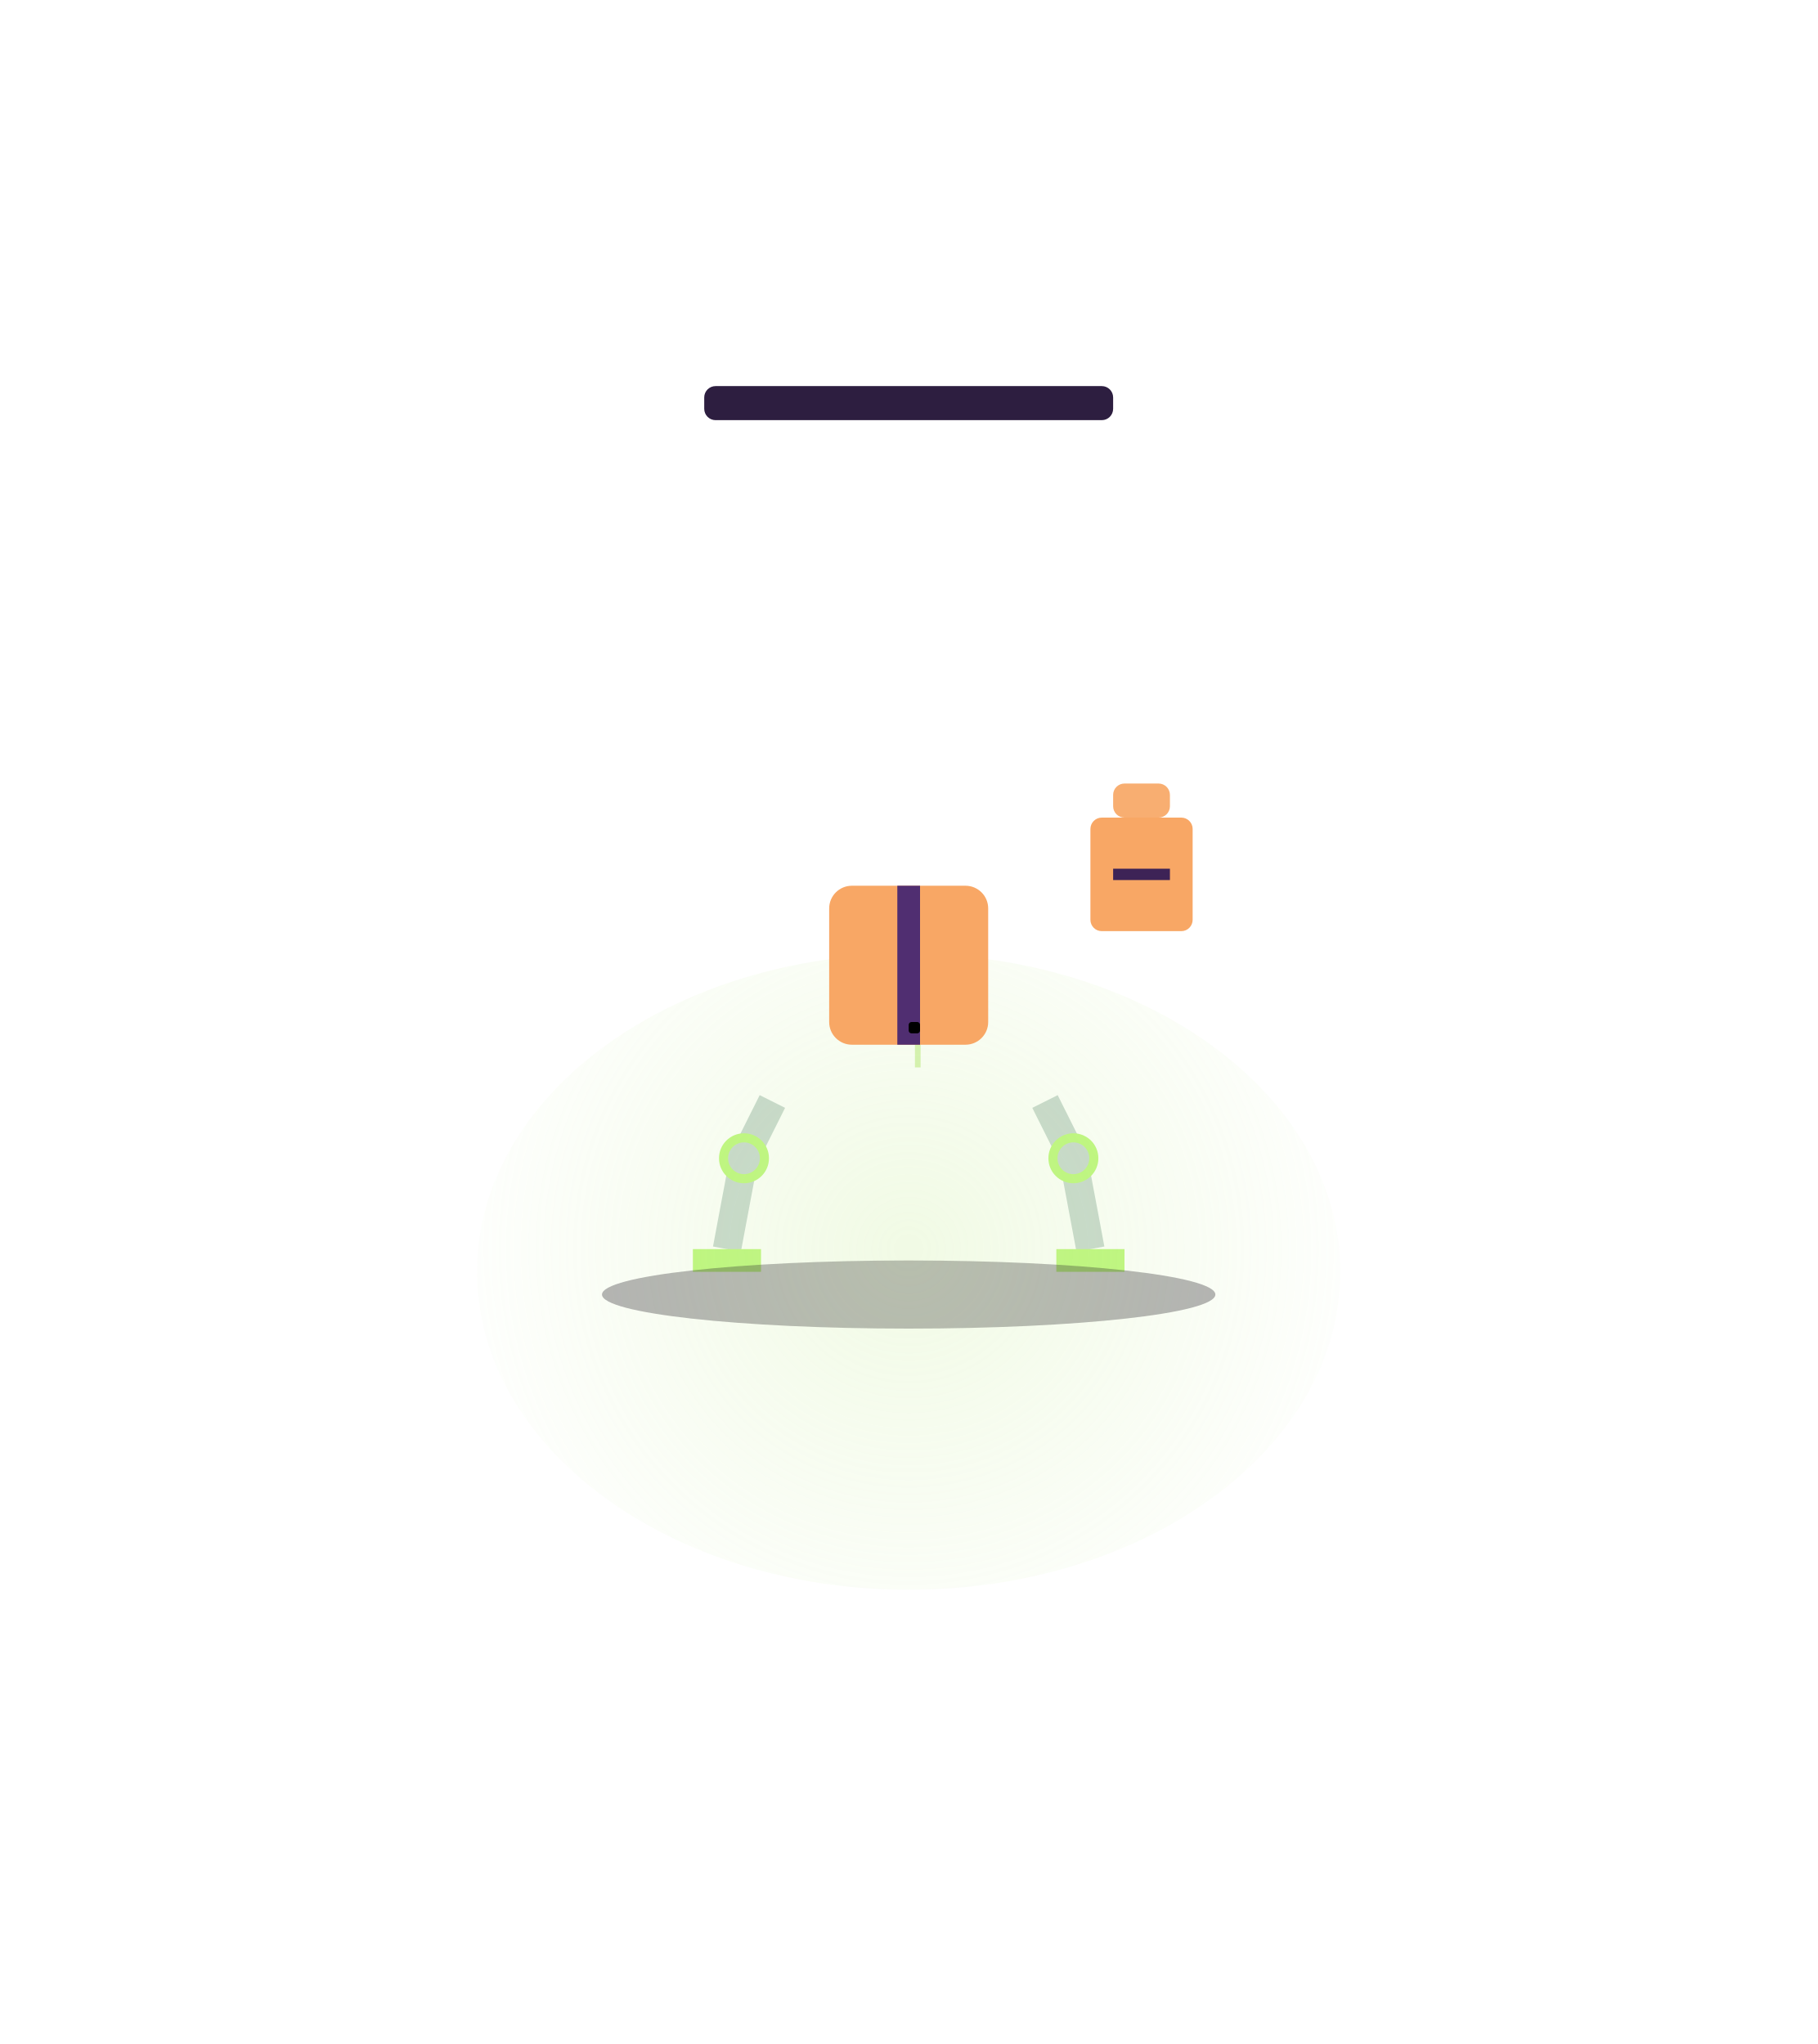
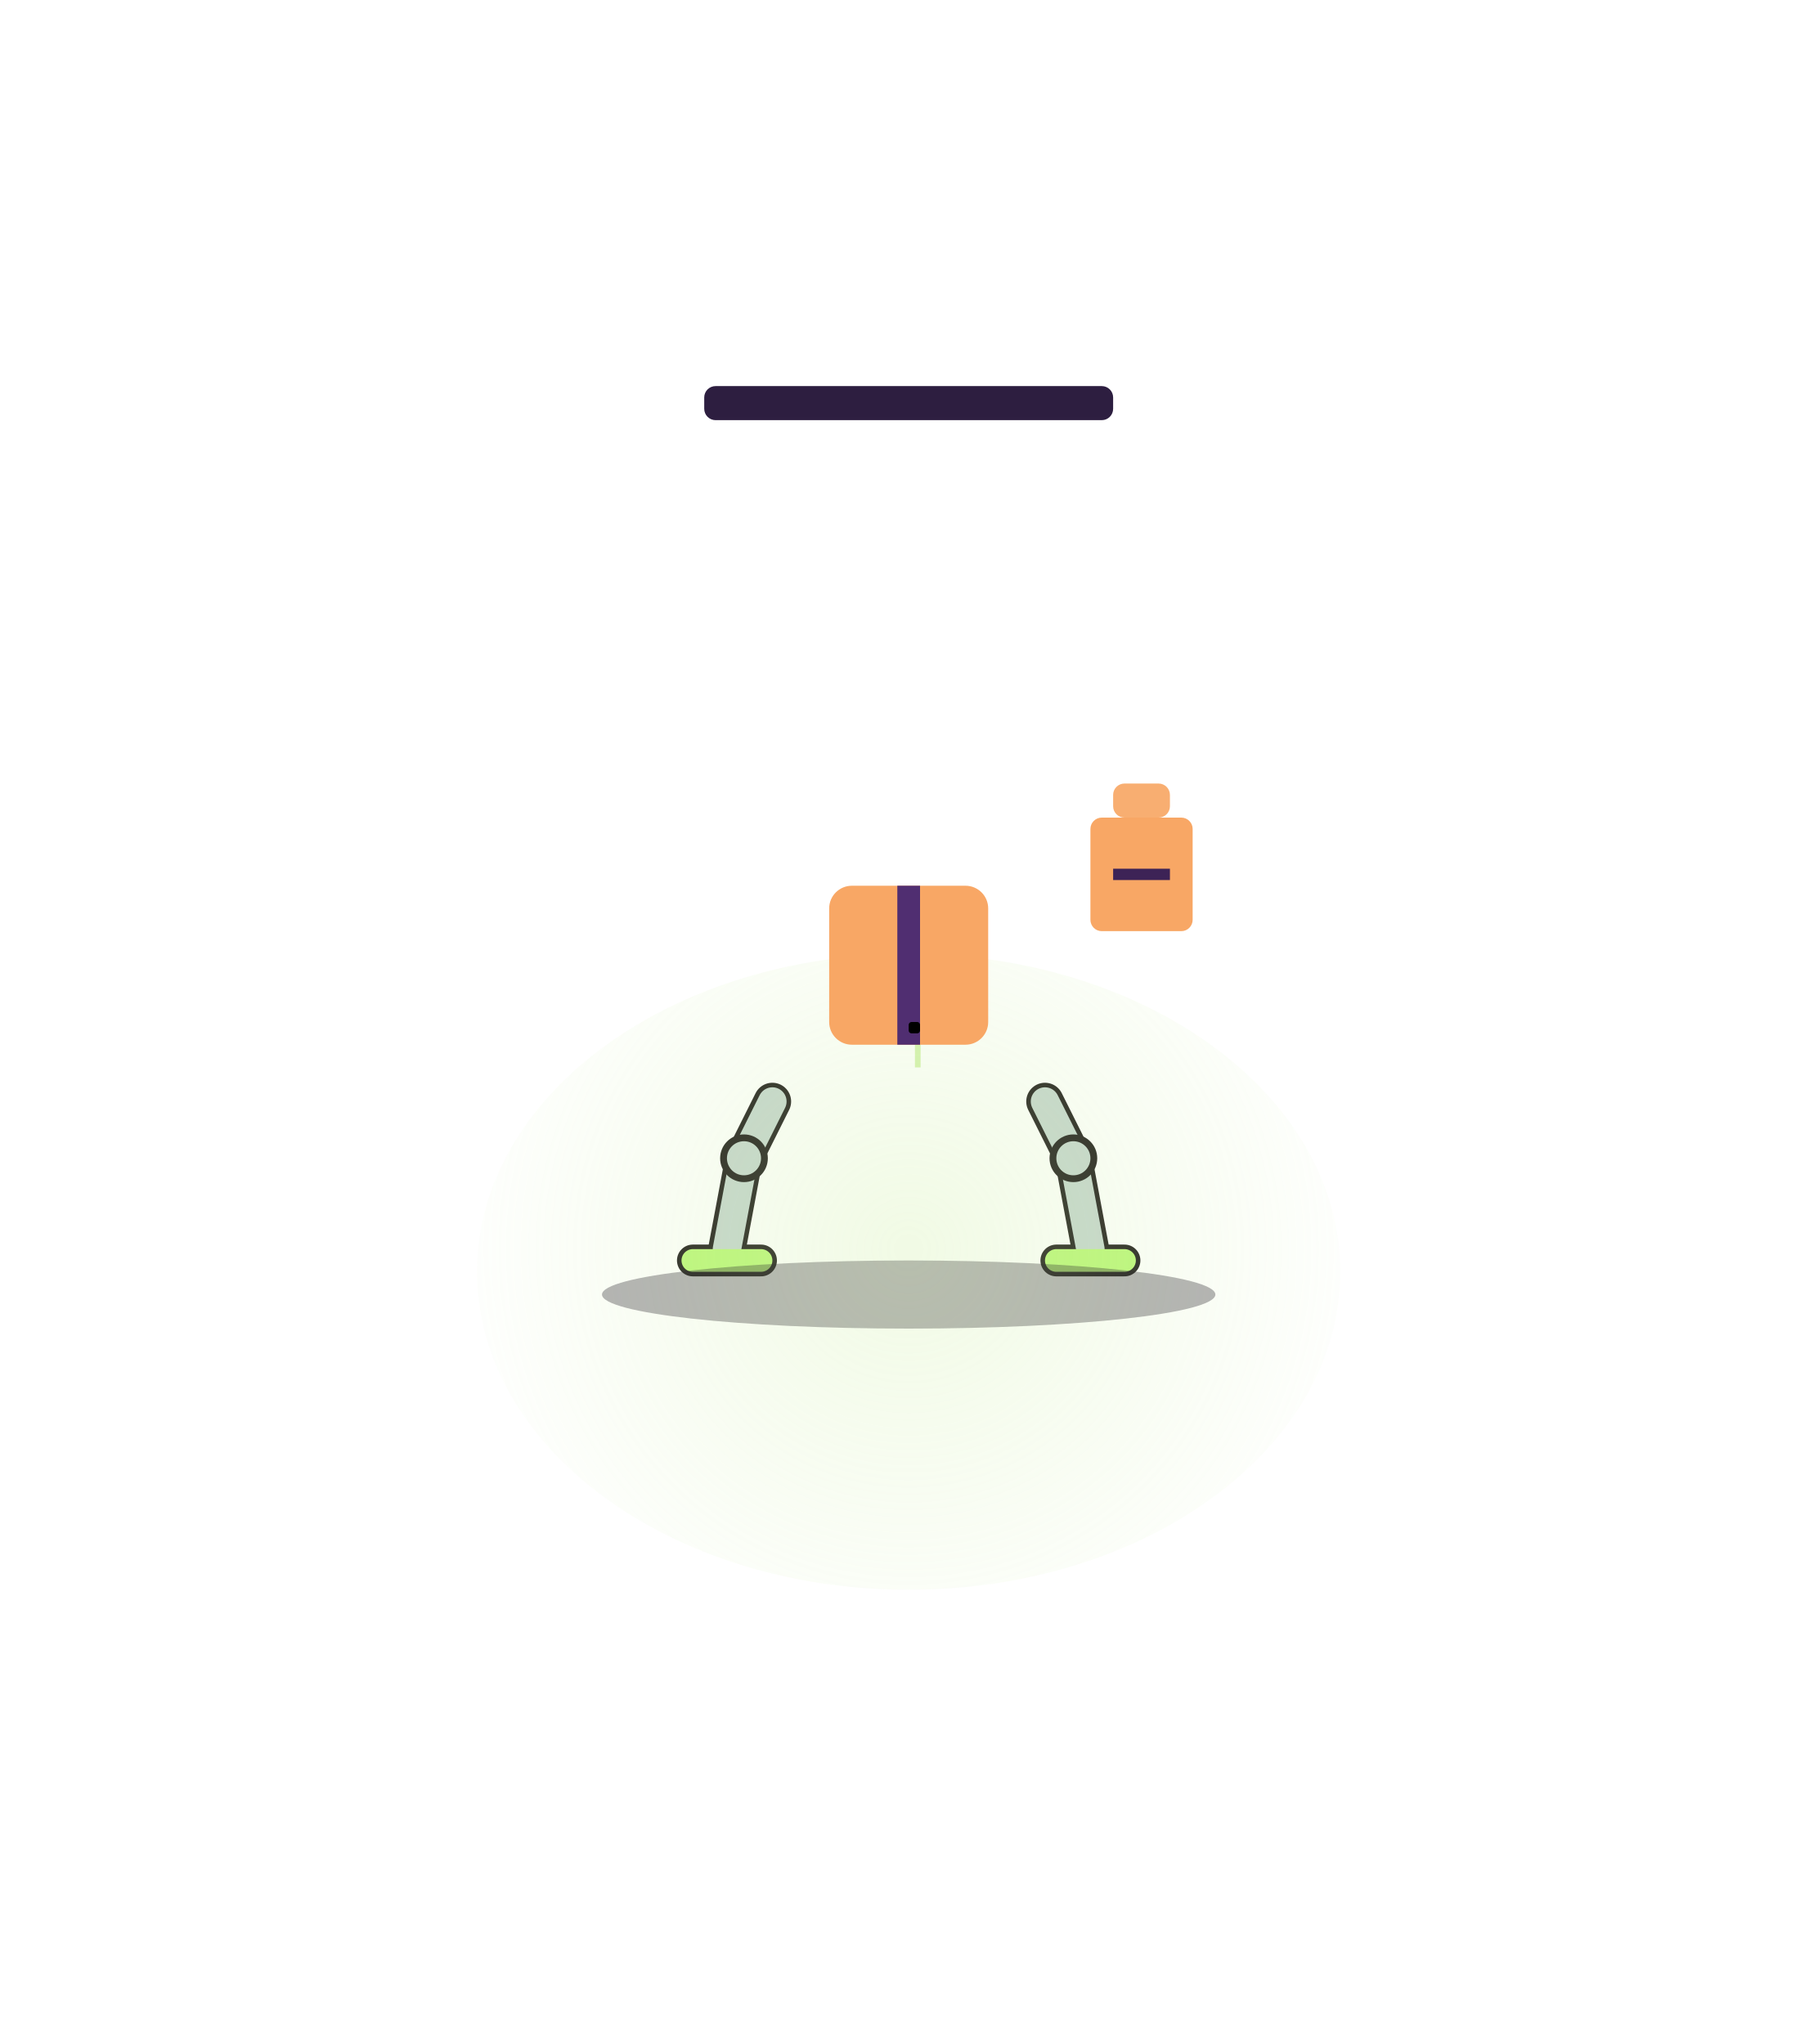
<svg xmlns="http://www.w3.org/2000/svg" viewBox="-80 -90 160 180" overflow="visible">
  <defs>
    <radialGradient id="thrust-glow" gradientUnits="userSpaceOnUse" fx="0" fy="20" cx="0" cy="20" r="43" fr="1">
      <stop offset="0" stop-color="#c8ed9840" />
      <stop offset="1" stop-color="#c8ed9800" />
    </radialGradient>
  </defs>
  <style>
    .zeta-tip[data-negative="true"] { fill: #f9bc8a; }
  </style>
  <g id="star-small">
    <rect width=".9" height=".9" fill="#dcf4be" />
  </g>
  <g id="star-large">
    <rect width="1.8" height="1.8" fill="#dcf4be" />
    <path d="M-3 .8H4 M.8 -3V4" fill="none" stroke="#d6f2b2" stroke-width=".5" />
  </g>
-   <g id="gear" fill="none">
-     <path d="M-12 7L-14.5 12 -16 20 M12 7L14.5 12 16 20" stroke="#c7d6d0" stroke-width="2.5" stroke-linejoin="round" />
-     <circle cx="-14.5" cy="12" r="1.8" fill="#c7d6d0" stroke="#bdf77d" stroke-width=".8" />
-     <circle cx="14.5" cy="12" r="1.8" fill="#c7d6d0" stroke="#bdf77d" stroke-width=".8" />
+   <g id="gear" fill="none" stroke-linecap="round" stroke-linejoin="round">
+     <path d="M-12 7L-14.5 12 -16 20 M12 7L14.5 12 16 20" stroke="#231f20" stroke-width="3.3" />
+     <path d="M-19 21H-13 M13 21H19" stroke="#231f20" stroke-width="2.8" />
+     <path d="M-12 7L-14.5 12 -16 20 M12 7L14.5 12 16 20" stroke="#c7d6d0" stroke-width="2.5" />
+     <circle cx="-14.5" cy="12" r="1.8" fill="#c7d6d0" stroke="#231f20" stroke-width=".6" />
+     <circle cx="14.5" cy="12" r="1.8" fill="#c7d6d0" stroke="#231f20" stroke-width=".6" />
    <path d="M-19 21H-13 M13 21H19" stroke="#bdf77d" stroke-width="2" />
  </g>
  <g id="ship-shadow">
    <ellipse cy="24" rx="27" ry="3" fill="#160e1f55" />
  </g>
  <g id="vertical-thrust">
    <ellipse cy="22" rx="38" ry="28" fill="url(#thrust-glow)" />
    <ellipse data-wave="0" fill="none" stroke="#c8ed98" />
    <ellipse data-wave="1" fill="none" stroke="#f9b47b" />
    <ellipse data-wave="2" fill="none" stroke="#c8ed98" />
    <ellipse data-wave="3" fill="none" stroke="#f9b47b" />
  </g>
  <g id="horizontal-thrust" fill="none" stroke="#c8ed98" stroke-width="1.5">
    <ellipse data-wave="0" />
    <ellipse data-wave="1" />
    <ellipse data-wave="2" />
  </g>
  <g id="carried-order" font-family="monospace" text-anchor="middle">
    <rect x="16" y="-18" width="9" height="10" rx="1" fill="#f8a765" />
    <rect x="18" y="-21" width="5" height="3" rx="1" fill="#f8ae71" />
    <path d="M18 -13H23" stroke="#3d2356" />
    <text class="zeta-tip" data-tip="" x="21" y="-30" fill="#fac294" font-size="12" font-weight="bold" />
    <text data-destination="" y="-46" fill="#fac294" font-size="9" />
  </g>
  <g id="waiting-order" font-family="monospace" text-anchor="middle">
    <rect x="-7" y="-12" width="14" height="14" rx="2" fill="#f8a765" />
    <path d="M0 -12V2" stroke="#502e71" stroke-width="2" />
    <text class="zeta-tip" data-tip="" y="-22" fill="#f9b47b" font-size="12" font-weight="bold" />
    <text data-count="" y="15" fill="#fac294" font-size="9" />
  </g>
  <g id="service" font-family="monospace" text-anchor="middle">
    <g data-dwell="">
      <rect x="-18" y="-56" width="36" height="3" rx="1" fill="#2d1e40" />
      <rect data-progress="" x="-18" y="-56" height="3" rx="1" fill="#f9b47b" />
    </g>
    <text data-refuel="" y="-66" fill="#c8ed98" font-size="10" font-weight="bold" />
  </g>
  <g id="particle" data-crash-colors="#fac294,#fac294,#dcf4be" data-service-color="#f9b47b">
    <rect width="1" height="1" rx=".25" />
  </g>
  <g id="crash-message" font-family="monospace" text-anchor="middle">
    <text x="640" y="420" fill="#fac294" font-size="22" font-weight="bold">SAUCER LOST</text>
    <text data-message="" x="640" y="449" fill="#caee9c" font-size="10" />
  </g>
</svg>
